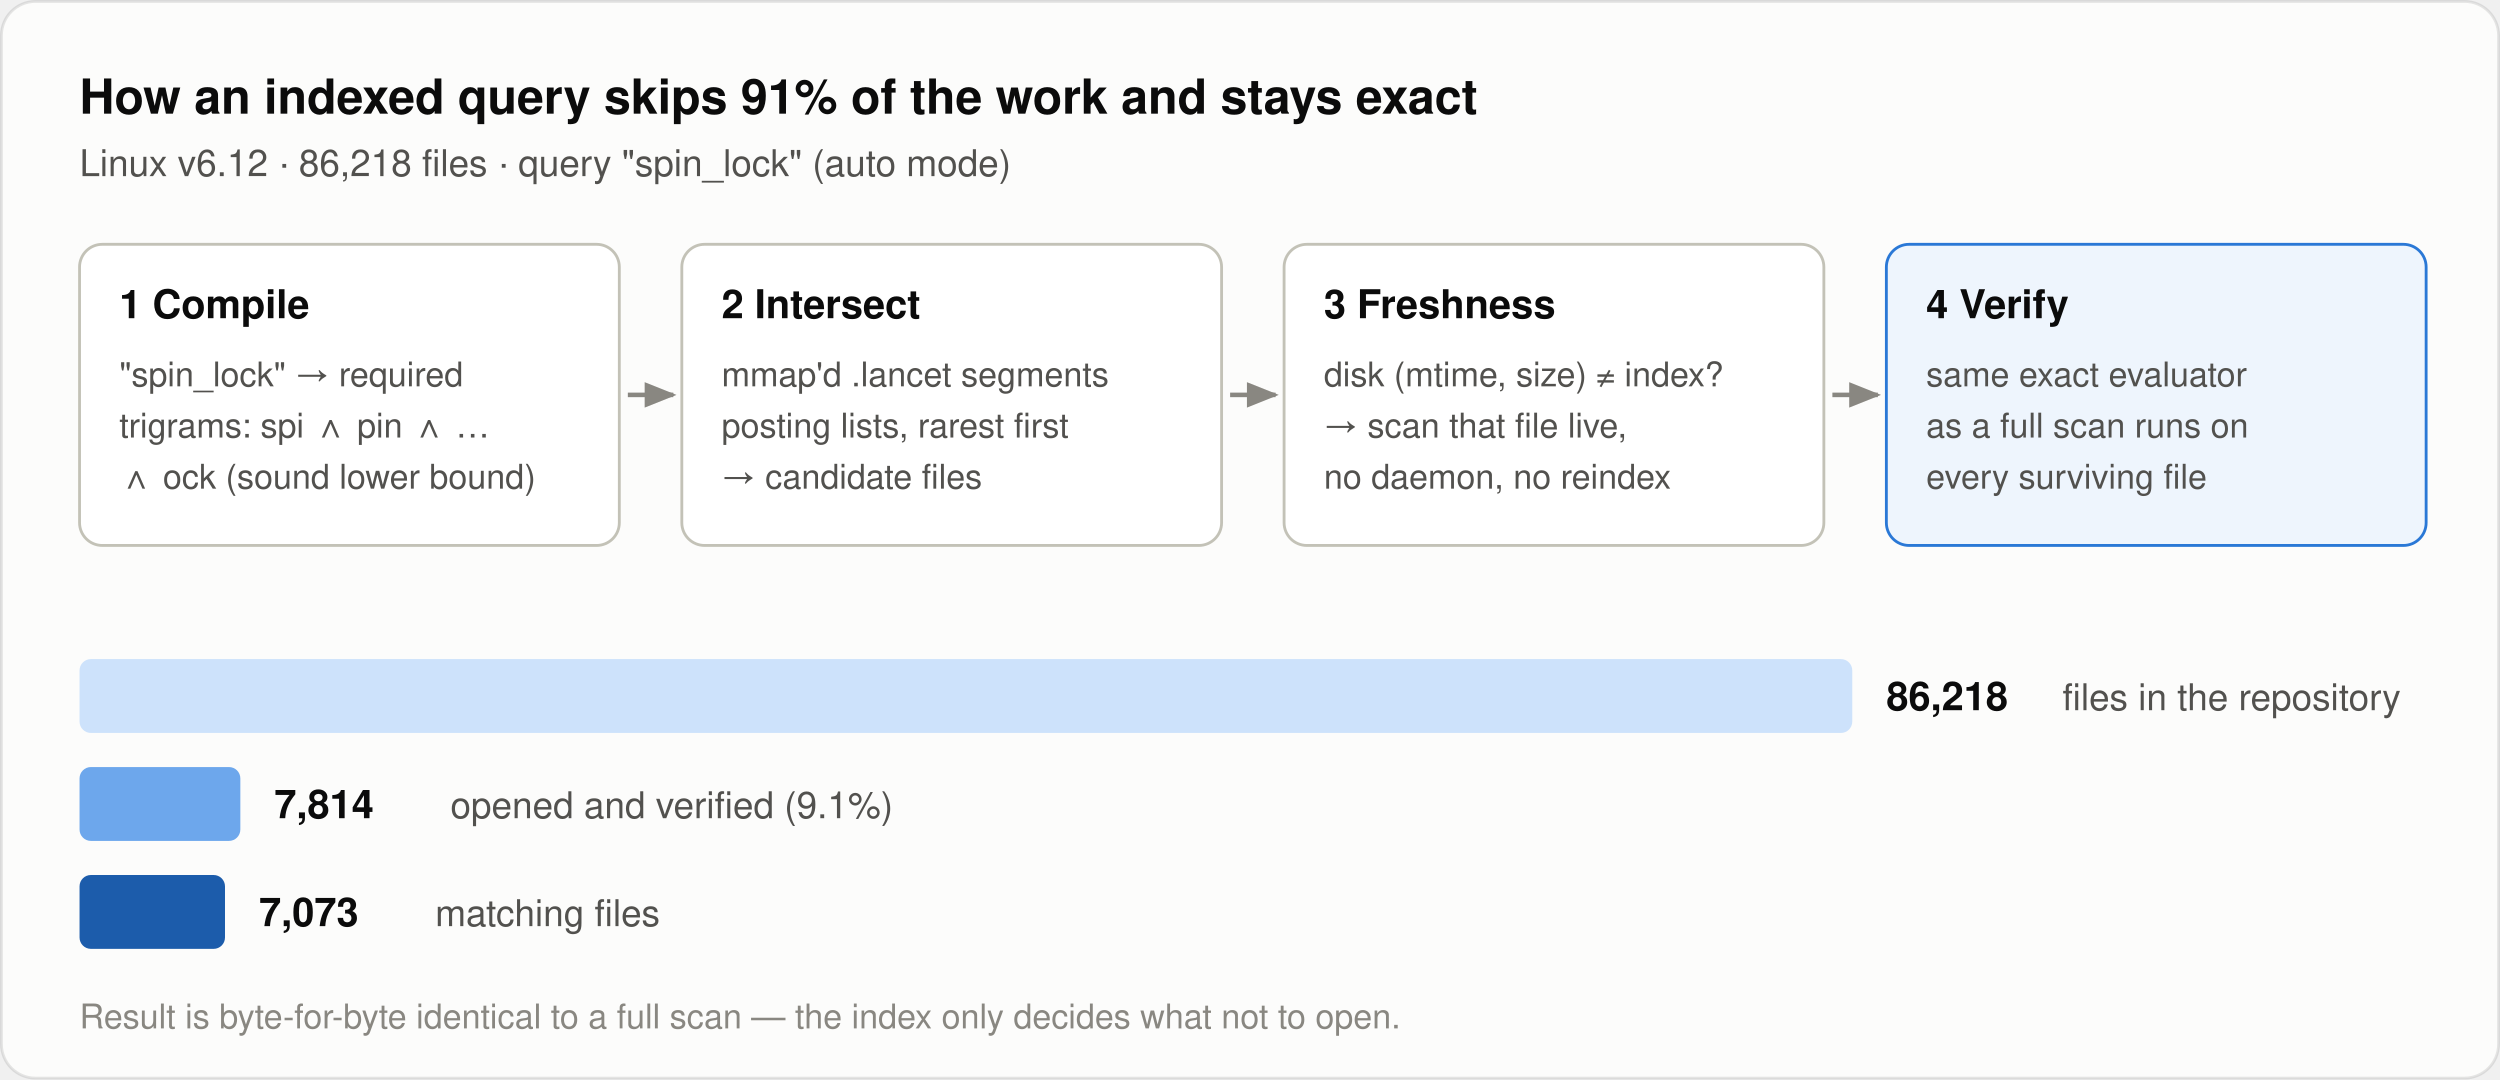
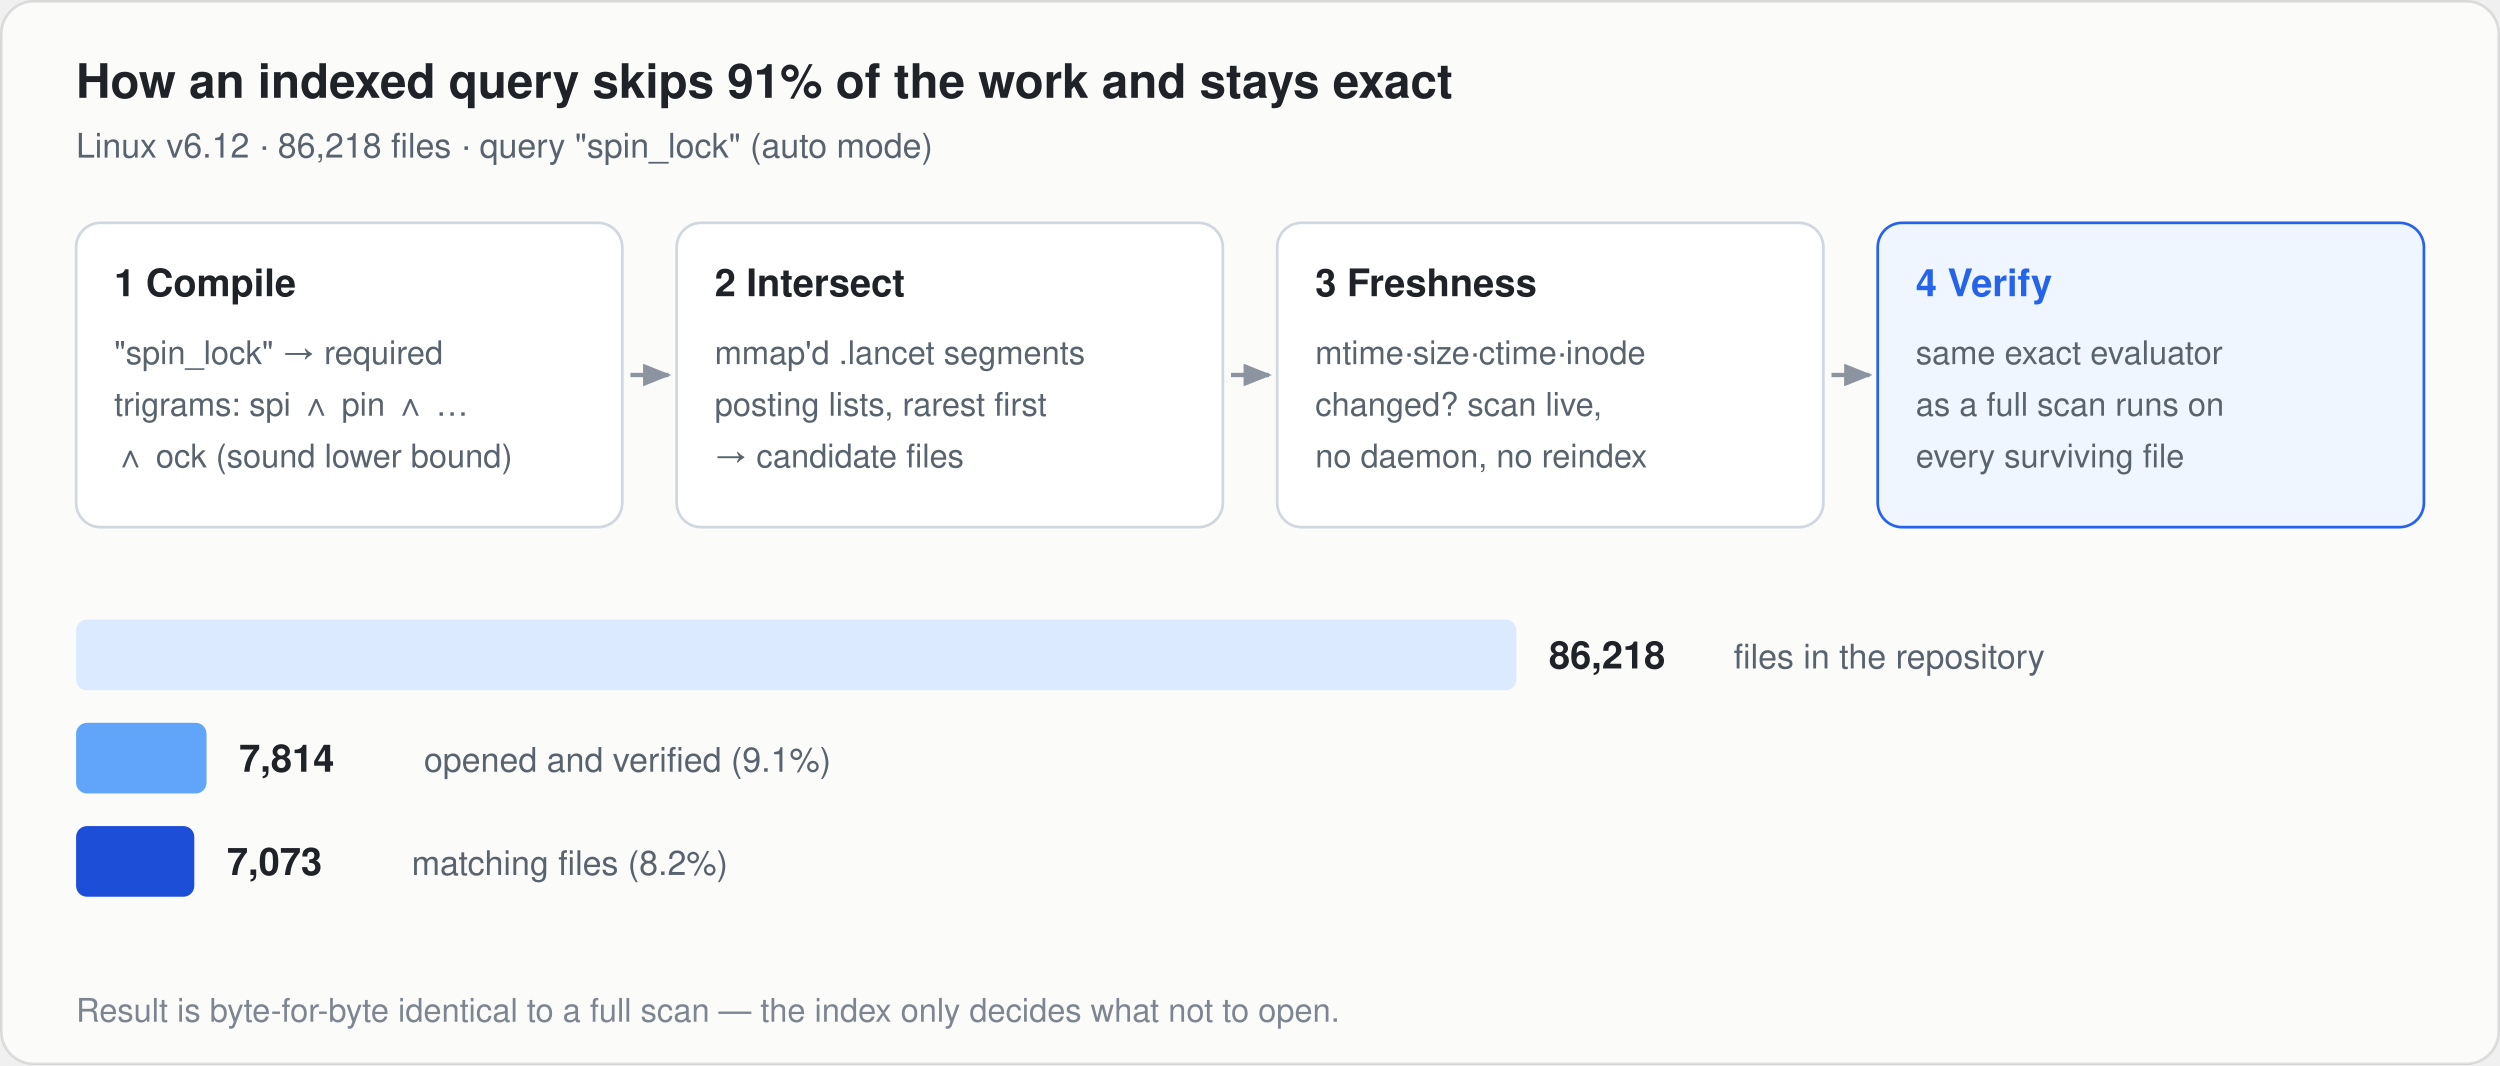
- <svg xmlns="http://www.w3.org/2000/svg" viewBox="0 0 880 380" width="880" height="380" role="img" aria-labelledby="title desc">
+ <svg xmlns="http://www.w3.org/2000/svg" viewBox="0 0 920 392" width="920" height="392" role="img" aria-labelledby="title desc">
  <style>
- text{font-family:system-ui,-apple-system,"Segoe UI",Helvetica,Arial,sans-serif}
- .panel{fill:#fcfcfb;stroke:rgba(11,11,11,.10)}
- .card{fill:#ffffff;stroke:#c3c2b7}
- .hl{fill:#eef5fd;stroke:#2a78d6}
- .ink{fill:#0b0b0b}.ink2{fill:#52514e}.mut{fill:#898781}
- .mono{font-family:ui-monospace,SFMono-Regular,Menlo,Consolas,monospace}
- .grid{stroke:#e1e0d9}.axis{stroke:#c3c2b7}
- .flow{stroke:#898781;fill:none}.flowacc{stroke:#2a78d6;fill:none}
- .head{fill:#898781}.headacc{fill:#2a78d6}
- .base{fill:#a3a19a}.auto{fill:#2a78d6}.trust{fill:#104281}
- .f0{fill:#cde2fb}.f1{fill:#6da7ec}.f2{fill:#1c5cab}
- .accent{fill:#2a78d6}.good{fill:#006300}
+ text{font-family:-apple-system,BlinkMacSystemFont,"Segoe UI",Helvetica,Arial,sans-serif}
+ .mono{font-family:ui-monospace,SFMono-Regular,"SF Mono",Menlo,Consolas,monospace}
+ .num{font-variant-numeric:tabular-nums}
+ .panel{fill:#fbfbfa;stroke:rgba(27,31,36,.12)}
+ .card{fill:#ffffff;stroke:#d0d7de}
+ .pill{fill:#f6f8fa;stroke:#d0d7de}
+ .hl{fill:#eff6ff;stroke:#2563eb}
+ .hlwarn{fill:#fffbeb;stroke:#d97706}
+ .ink{fill:#1f2328}.ink2{fill:#59636e}.mut{fill:#7d8590}
+ .grid{stroke:#eaeef2}.axis{stroke:#afb8c1}.div{stroke:#d8dee4}
+ .flow{stroke:#8c959f;fill:none}.flowacc{stroke:#2563eb;fill:none}
+ .head{fill:#8c959f}.headacc{fill:#2563eb}
+ .base{fill:#94a3b8}.auto{fill:#2563eb}.trust{fill:#0d9488}
+ .zoekt{fill:#d97706;stroke:#ffffff;stroke-width:1.4}
+ .warn{fill:#d97706}.bad{fill:#cf222e}.good{fill:#1a7f37}
+ .badsoft{fill:#ffebe9;stroke:#ff8182}.goodsoft{fill:#dafbe1;stroke:#4ac26b}
+ .track{fill:#eaeef2}
+ .f0{fill:#dbeafe}.f1{fill:#60a5fa}.f2{fill:#1d4ed8}
+ .cblue{fill:#2563eb}.cteal{fill:#0d9488}.cwarn{fill:#d97706}.cbad{fill:#cf222e}.cgood{fill:#1a7f37}
@media (prefers-color-scheme: dark){
- .panel{fill:#1a1a19;stroke:rgba(255,255,255,.10)}
- .card{fill:#222220;stroke:#383835}
- .hl{fill:#16263a;stroke:#3987e5}
- .ink{fill:#f0efec}.ink2{fill:#c3c2b7}.mut{fill:#898781}
- .grid{stroke:#2c2c2a}.axis{stroke:#383835}
- .flow{stroke:#898781}.flowacc{stroke:#3987e5}
- .head{fill:#898781}.headacc{fill:#3987e5}
- .base{fill:#6b6a65}.auto{fill:#3987e5}.trust{fill:#9ec5f4}
- .f0{fill:#1c3350}.f1{fill:#256abf}.f2{fill:#9ec5f4}
- .accent{fill:#3987e5}.good{fill:#0ca30c}
+ .panel{fill:#0d1117;stroke:rgba(240,246,252,.12)}
+ .card{fill:#161b22;stroke:#30363d}
+ .pill{fill:#21262d;stroke:#30363d}
+ .hl{fill:#13233a;stroke:#58a6ff}
+ .hlwarn{fill:#271f12;stroke:#f59e0b}
+ .ink{fill:#f0f6fc}.ink2{fill:#9da7b3}.mut{fill:#7d8590}
+ .grid{stroke:#21262d}.axis{stroke:#484f58}.div{stroke:#30363d}
+ .flow{stroke:#6e7681}.flowacc{stroke:#58a6ff}
+ .head{fill:#6e7681}.headacc{fill:#58a6ff}
+ .base{fill:#6e7681}.auto{fill:#58a6ff}.trust{fill:#2dd4bf}
+ .zoekt{fill:#f59e0b;stroke:#161b22;stroke-width:1.4}
+ .warn{fill:#f59e0b}.bad{fill:#ff7b72}.good{fill:#3fb950}
+ .badsoft{fill:#311618;stroke:#f85149}.goodsoft{fill:#12261e;stroke:#2ea043}
+ .track{fill:#21262d}
+ .f0{fill:#172b44}.f1{fill:#2f81f7}.f2{fill:#79c0ff}
+ .cblue{fill:#58a6ff}.cteal{fill:#2dd4bf}.cwarn{fill:#f59e0b}.cbad{fill:#ff7b72}.cgood{fill:#3fb950}
}
</style>
  <defs>
-     <marker id="ah" viewBox="0 0 10 10" refX="9" refY="5" markerWidth="7" markerHeight="7" orient="auto-start-reverse">
+     <marker id="ah" viewBox="0 0 10 10" refX="9" refY="5" markerWidth="6.5" markerHeight="6.5" orient="auto-start-reverse">
      <path class="head" d="M0,1 L10,5 L0,9 z" />
    </marker>
-     <marker id="aha" viewBox="0 0 10 10" refX="9" refY="5" markerWidth="7" markerHeight="7" orient="auto-start-reverse">
+     <marker id="aha" viewBox="0 0 10 10" refX="9" refY="5" markerWidth="6.5" markerHeight="6.5" orient="auto-start-reverse">
      <path class="headacc" d="M0,1 L10,5 L0,9 z" />
    </marker>
  </defs>
-   <rect class="panel" x="0.5" y="0.5" width="879" height="379" rx="12" />
-   <text x="28" y="40" class="ink" font-size="17" text-anchor="start" font-weight="600">How an indexed query skips 91% of the work and stays exact</text>
-   <text x="28" y="62" class="ink2" font-size="13" text-anchor="start">Linux v6.12 · 86,218 files · query "spin_lock" (auto mode)</text>
-   <rect class="card" x="28" y="86" width="190" height="106" rx="8" />
-   <text x="42" y="112" class="ink" font-size="14" text-anchor="start" font-weight="600">1  Compile</text>
-   <text x="42" y="136" class="ink2" font-size="12" text-anchor="start">"spin_lock"  →  required</text>
-   <text x="42" y="154" class="ink2" font-size="12" text-anchor="start">trigrams: spi ∧ pin ∧ …</text>
-   <text x="42" y="172" class="ink2" font-size="12" text-anchor="start">∧ ock  (sound lower bound)</text>
-   <path class="flow" stroke-width="1.6" d="M221,139.0 L237,139.0" marker-end="url(#ah)" />
-   <rect class="card" x="240" y="86" width="190" height="106" rx="8" />
-   <text x="254" y="112" class="ink" font-size="14" text-anchor="start" font-weight="600">2  Intersect</text>
-   <text x="254" y="136" class="ink2" font-size="12" text-anchor="start">mmap'd .lancet segments</text>
-   <text x="254" y="154" class="ink2" font-size="12" text-anchor="start">posting lists, rarest first</text>
-   <text x="254" y="172" class="ink2" font-size="12" text-anchor="start">→ candidate files</text>
-   <path class="flow" stroke-width="1.6" d="M433,139.0 L449,139.0" marker-end="url(#ah)" />
-   <rect class="card" x="452" y="86" width="190" height="106" rx="8" />
-   <text x="466" y="112" class="ink" font-size="14" text-anchor="start" font-weight="600">3  Freshness</text>
-   <text x="466" y="136" class="ink2" font-size="12" text-anchor="start">disk (mtime, size) ≠ index?</text>
-   <text x="466" y="154" class="ink2" font-size="12" text-anchor="start">→ scan that file live,</text>
-   <text x="466" y="172" class="ink2" font-size="12" text-anchor="start">no daemon, no reindex</text>
-   <path class="flow" stroke-width="1.6" d="M645,139.0 L661,139.0" marker-end="url(#ah)" />
-   <rect class="hl" x="664" y="86" width="190" height="106" rx="8" />
-   <text x="678" y="112" class="ink" font-size="14" text-anchor="start" font-weight="600">4  Verify</text>
-   <text x="678" y="136" class="ink2" font-size="12" text-anchor="start">same exact evaluator</text>
-   <text x="678" y="154" class="ink2" font-size="12" text-anchor="start">as a full scan runs on</text>
-   <text x="678" y="172" class="ink2" font-size="12" text-anchor="start">every surviving file</text>
-   <rect class="f0" x="28" y="232" width="624.0" height="26" rx="4" />
-   <text x="664.0" y="250" class="ink" font-size="14" text-anchor="start" font-weight="600">86,218</text>
-   <text x="726.0" y="250" class="ink2" font-size="13" text-anchor="start">files in the repository</text>
-   <rect class="f1" x="28" y="270" width="56.6" height="26" rx="4" />
-   <text x="96.554" y="288" class="ink" font-size="14" text-anchor="start" font-weight="600">7,814</text>
-   <text x="158.554" y="288" class="ink2" font-size="13" text-anchor="start">opened and verified (9.1%)</text>
-   <rect class="f2" x="28" y="308" width="51.2" height="26" rx="4" />
-   <text x="91.191" y="326" class="ink" font-size="14" text-anchor="start" font-weight="600">7,073</text>
-   <text x="153.191" y="326" class="ink2" font-size="13" text-anchor="start">matching files</text>
-   <text x="28" y="362" class="mut" font-size="12" text-anchor="start">Result is byte-for-byte identical to a full scan — the index only decides what not to open.</text>
+   <rect class="panel" x="0.5" y="0.5" width="919" height="391" rx="12" />
+   <text x="28.0" y="36.0" class="ink" font-size="17.5" text-anchor="start" font-weight="700">How an indexed query skips 91% of the work and stays exact</text>
+   <text x="28.0" y="58.0" class="ink2" font-size="12.5" text-anchor="start">Linux v6.12 · 86,218 files · query "spin_lock" (auto mode)</text>
+   <rect class="card" x="28.0" y="82.0" width="201.0" height="112.0" rx="9" />
+   <text x="42.0" y="109.0" class="ink" font-size="14" text-anchor="start" font-weight="700">1  Compile</text>
+   <text x="42.0" y="134.0" class="ink2" font-size="12" text-anchor="start">"spin_lock" → required</text>
+   <text x="42.0" y="153.0" class="ink2" font-size="12" text-anchor="start">trigrams: spi ∧ pin ∧ …</text>
+   <text x="42.0" y="172.0" class="ink2" font-size="12" text-anchor="start">∧ ock (sound lower bound)</text>
+   <path class="flow" stroke-width="1.6" d="M232.0,138.0 L246.0,138.0" marker-end="url(#ah)" />
+   <rect class="card" x="249.0" y="82.0" width="201.0" height="112.0" rx="9" />
+   <text x="263.0" y="109.0" class="ink" font-size="14" text-anchor="start" font-weight="700">2  Intersect</text>
+   <text x="263.0" y="134.0" class="ink2" font-size="12" text-anchor="start">mmap'd .lancet segments</text>
+   <text x="263.0" y="153.0" class="ink2" font-size="12" text-anchor="start">posting lists, rarest first</text>
+   <text x="263.0" y="172.0" class="ink2" font-size="12" text-anchor="start">→ candidate files</text>
+   <path class="flow" stroke-width="1.6" d="M453.0,138.0 L467.0,138.0" marker-end="url(#ah)" />
+   <rect class="card" x="470.0" y="82.0" width="201.0" height="112.0" rx="9" />
+   <text x="484.0" y="109.0" class="ink" font-size="14" text-anchor="start" font-weight="700">3  Freshness</text>
+   <text x="484.0" y="134.0" class="ink2" font-size="12" text-anchor="start">mtime·size·ctime·inode</text>
+   <text x="484.0" y="153.0" class="ink2" font-size="12" text-anchor="start">changed? scan live,</text>
+   <text x="484.0" y="172.0" class="ink2" font-size="12" text-anchor="start">no daemon, no reindex</text>
+   <path class="flow" stroke-width="1.6" d="M674.0,138.0 L688.0,138.0" marker-end="url(#ah)" />
+   <rect class="hl" x="691.0" y="82.0" width="201.0" height="112.0" rx="9" />
+   <text x="705.0" y="109.0" class="cblue" font-size="14" text-anchor="start" font-weight="700">4  Verify</text>
+   <text x="705.0" y="134.0" class="ink2" font-size="12" text-anchor="start">same exact evaluator</text>
+   <text x="705.0" y="153.0" class="ink2" font-size="12" text-anchor="start">as a full scan runs on</text>
+   <text x="705.0" y="172.0" class="ink2" font-size="12" text-anchor="start">every surviving file</text>
+   <rect class="f0" x="28" y="228" width="530.0" height="26" rx="4" />
+   <text x="570.0" y="246.0" class="ink num" font-size="14" text-anchor="start" font-weight="700">86,218</text>
+   <text x="638.0" y="246.0" class="ink2" font-size="12.5" text-anchor="start">files in the repository</text>
+   <rect class="f1" x="28" y="266" width="48.0" height="26" rx="4" />
+   <text x="88.0" y="284.0" class="ink num" font-size="14" text-anchor="start" font-weight="700">7,814</text>
+   <text x="156.0" y="284.0" class="ink2" font-size="12.5" text-anchor="start">opened and verified (9.1%)</text>
+   <rect class="f2" x="28" y="304" width="43.5" height="26" rx="4" />
+   <text x="83.5" y="322.0" class="ink num" font-size="14" text-anchor="start" font-weight="700">7,073</text>
+   <text x="151.5" y="322.0" class="ink2" font-size="12.5" text-anchor="start">matching files (8.2%)</text>
+   <text x="28.0" y="376.0" class="mut" font-size="12" text-anchor="start">Result is byte-for-byte identical to a full scan — the index only decides what not to open.</text>
</svg>
